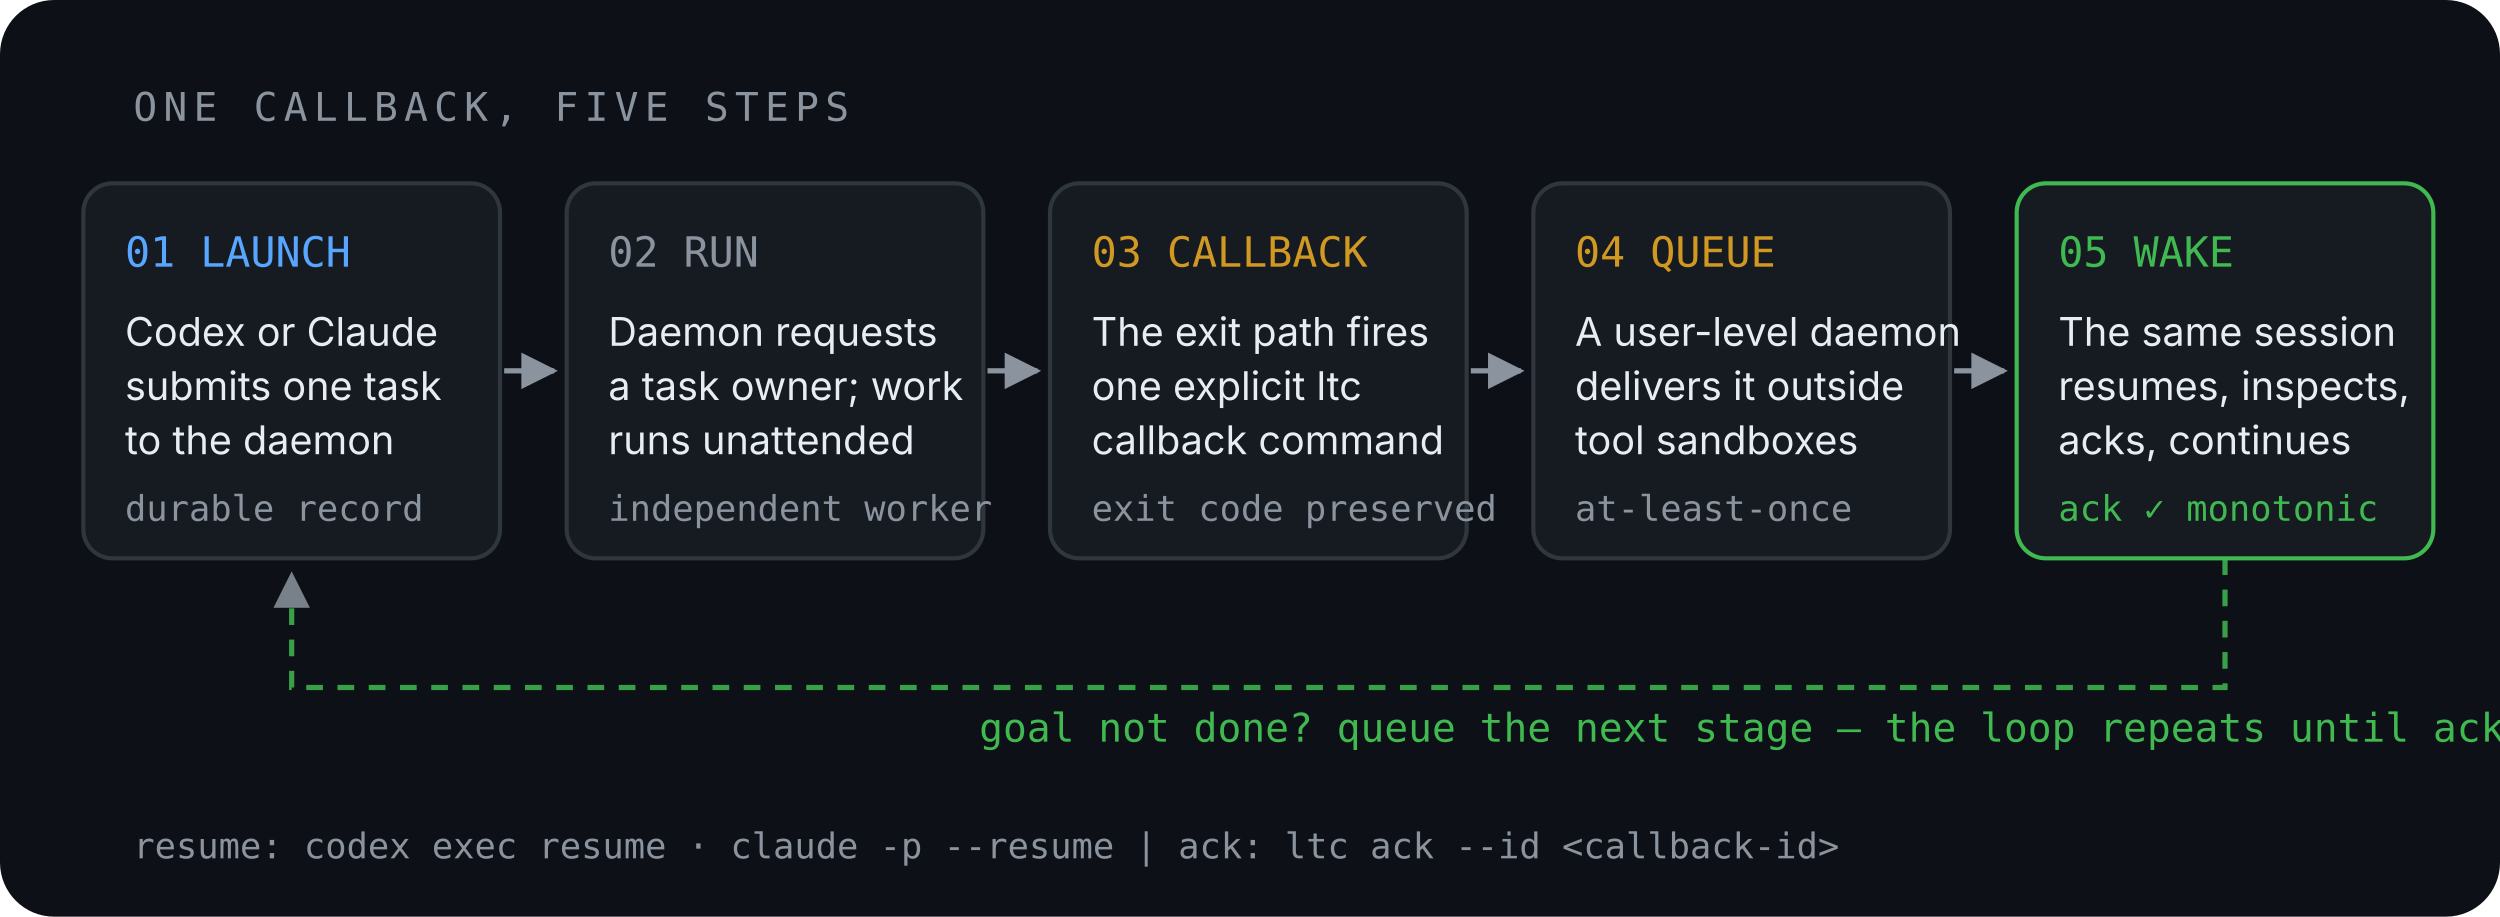
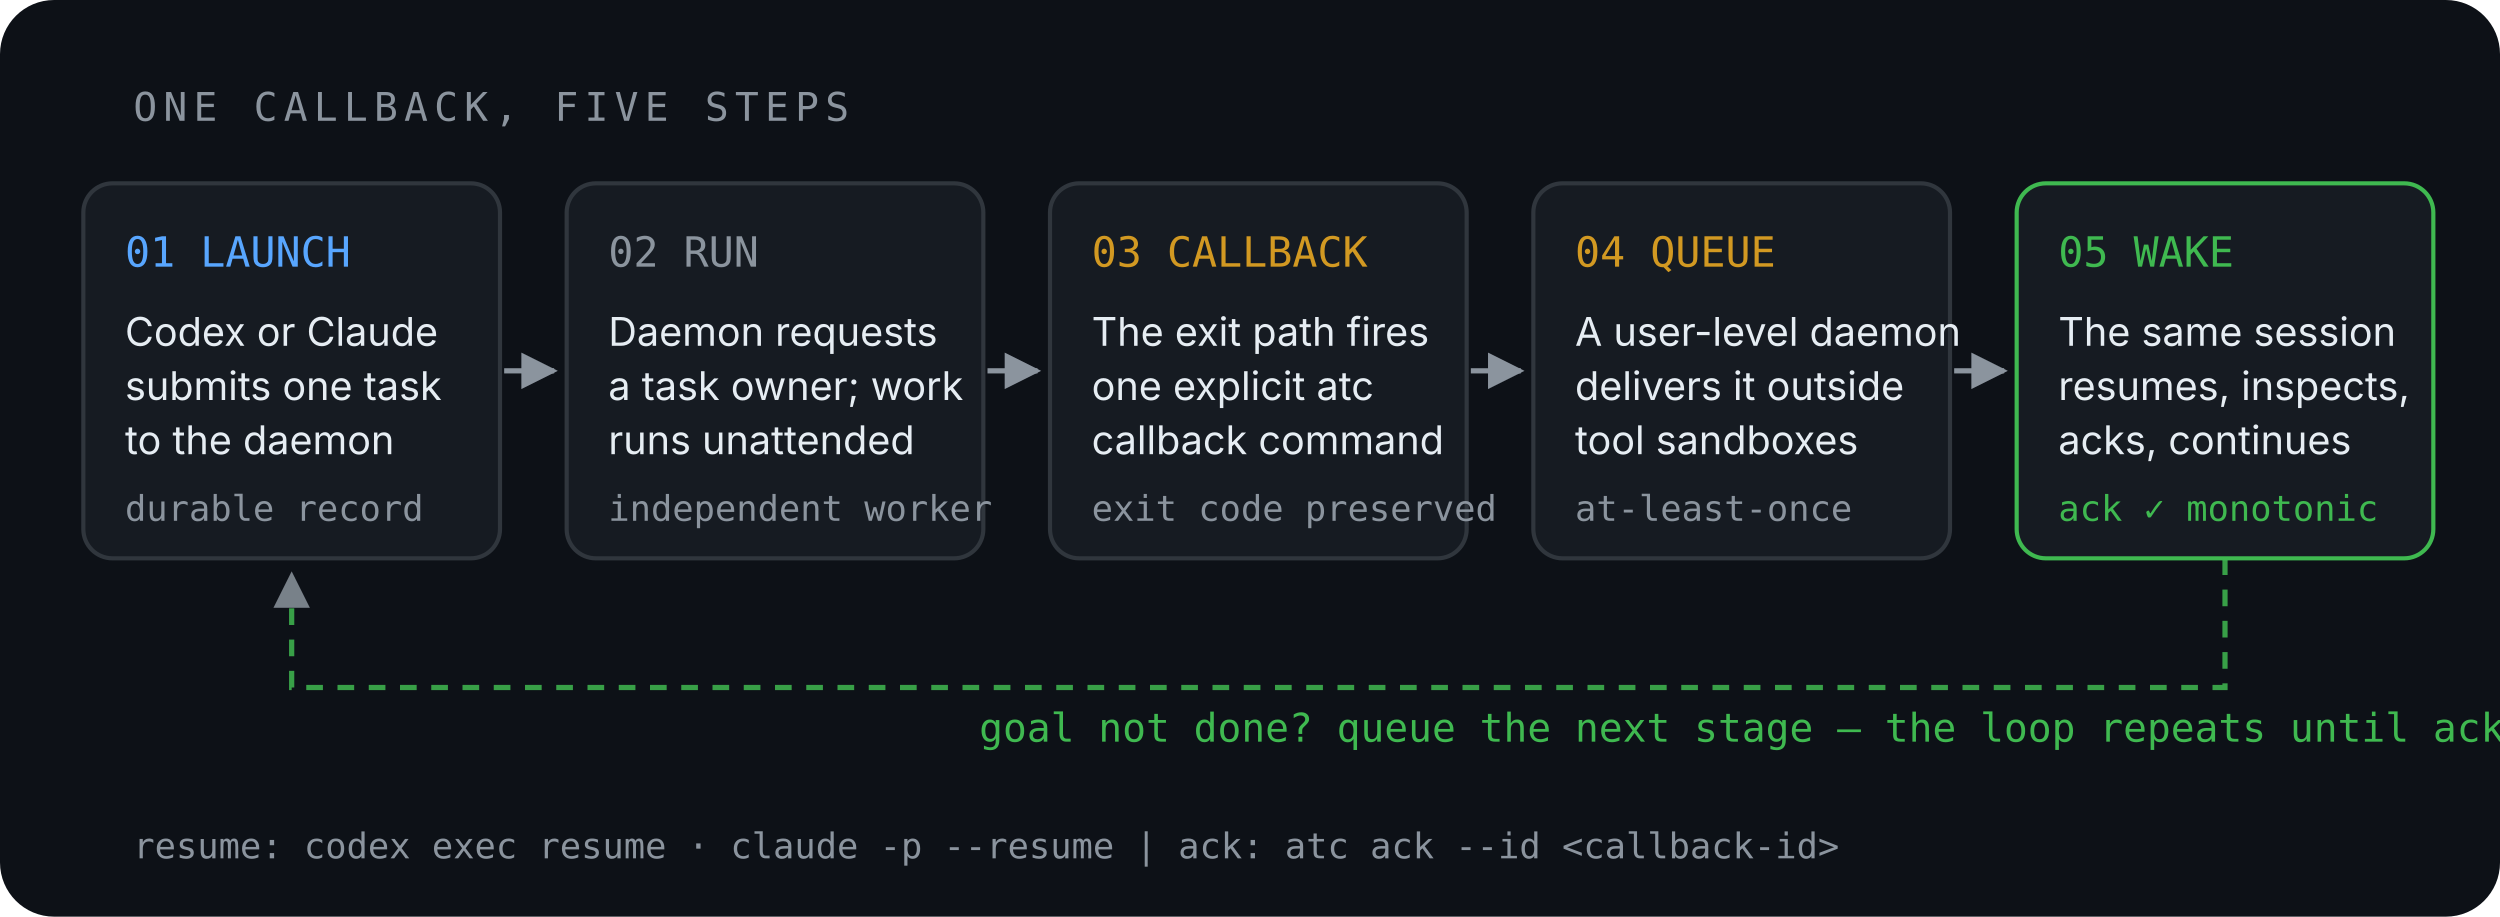
<svg xmlns="http://www.w3.org/2000/svg" width="1200" height="440" viewBox="0 0 1200 440" role="img" aria-labelledby="title desc">
  <rect width="1200" height="440" rx="26" fill="#0d1117" />
  <defs>
    <marker id="arrow" viewBox="0 0 10 10" refX="9" refY="5" markerWidth="7" markerHeight="7" orient="auto-start-reverse">
      <path d="M 0 0 L 10 5 L 0 10 z" fill="#8b949e" />
    </marker>
  </defs>
  <text x="64" y="58" font-family="ui-monospace, SFMono-Regular, Menlo, monospace" font-size="19" letter-spacing="3" fill="#8b949e">ONE CALLBACK, FIVE STEPS</text>
  <g font-family="-apple-system, BlinkMacSystemFont, Segoe UI, PingFang SC, sans-serif">
    <g transform="translate(40 88)">
      <rect width="200" height="180" rx="14" fill="#161b22" stroke="#30363d" stroke-width="2" />
      <text x="20" y="40" font-family="ui-monospace, SFMono-Regular, Menlo, monospace" font-size="20" fill="#58a6ff">01 LAUNCH</text>
      <text x="20" y="78" font-size="19" fill="#e6edf3">Codex or Claude</text>
      <text x="20" y="104" font-size="19" fill="#e6edf3">submits one task</text>
      <text x="20" y="130" font-size="19" fill="#e6edf3">to the daemon</text>
      <text x="20" y="162" font-family="ui-monospace, SFMono-Regular, Menlo, monospace" font-size="17" fill="#8b949e">durable record</text>
    </g>
    <g transform="translate(272 88)">
      <rect width="200" height="180" rx="14" fill="#161b22" stroke="#30363d" stroke-width="2" />
      <text x="20" y="40" font-family="ui-monospace, SFMono-Regular, Menlo, monospace" font-size="20" fill="#8b949e">02 RUN</text>
      <text x="20" y="78" font-size="19" fill="#e6edf3">Daemon requests</text>
      <text x="20" y="104" font-size="19" fill="#e6edf3">a task owner; work</text>
      <text x="20" y="130" font-size="19" fill="#e6edf3">runs unattended</text>
      <text x="20" y="162" font-family="ui-monospace, SFMono-Regular, Menlo, monospace" font-size="17" fill="#8b949e">independent worker</text>
    </g>
    <g transform="translate(504 88)">
      <rect width="200" height="180" rx="14" fill="#161b22" stroke="#30363d" stroke-width="2" />
      <text x="20" y="40" font-family="ui-monospace, SFMono-Regular, Menlo, monospace" font-size="20" fill="#d29922">03 CALLBACK</text>
      <text x="20" y="78" font-size="19" fill="#e6edf3">The exit path fires</text>
-       <text x="20" y="104" font-size="19" fill="#e6edf3">one explicit ltc</text>
+       <text x="20" y="104" font-size="19" fill="#e6edf3">one explicit atc</text>
      <text x="20" y="130" font-size="19" fill="#e6edf3">callback command</text>
      <text x="20" y="162" font-family="ui-monospace, SFMono-Regular, Menlo, monospace" font-size="17" fill="#8b949e">exit code preserved</text>
    </g>
    <g transform="translate(736 88)">
      <rect width="200" height="180" rx="14" fill="#161b22" stroke="#30363d" stroke-width="2" />
      <text x="20" y="40" font-family="ui-monospace, SFMono-Regular, Menlo, monospace" font-size="20" fill="#d29922">04 QUEUE</text>
      <text x="20" y="78" font-size="19" fill="#e6edf3">A user-level daemon</text>
      <text x="20" y="104" font-size="19" fill="#e6edf3">delivers it outside</text>
      <text x="20" y="130" font-size="19" fill="#e6edf3">tool sandboxes</text>
      <text x="20" y="162" font-family="ui-monospace, SFMono-Regular, Menlo, monospace" font-size="17" fill="#8b949e">at-least-once</text>
    </g>
    <g transform="translate(968 88)">
      <rect width="200" height="180" rx="14" fill="#161b22" stroke="#3fb950" stroke-width="2" />
      <text x="20" y="40" font-family="ui-monospace, SFMono-Regular, Menlo, monospace" font-size="20" fill="#3fb950">05 WAKE</text>
      <text x="20" y="78" font-size="19" fill="#e6edf3">The same session</text>
      <text x="20" y="104" font-size="19" fill="#e6edf3">resumes, inspects,</text>
      <text x="20" y="130" font-size="19" fill="#e6edf3">acks, continues</text>
      <text x="20" y="162" font-family="ui-monospace, SFMono-Regular, Menlo, monospace" font-size="17" fill="#3fb950">ack ✓ monotonic</text>
    </g>
  </g>
  <g stroke="#8b949e" stroke-width="2.5">
    <line x1="242" y1="178" x2="266" y2="178" marker-end="url(#arrow)" />
    <line x1="474" y1="178" x2="498" y2="178" marker-end="url(#arrow)" />
    <line x1="706" y1="178" x2="730" y2="178" marker-end="url(#arrow)" />
    <line x1="938" y1="178" x2="962" y2="178" marker-end="url(#arrow)" />
  </g>
  <path d="M 1068 268 L 1068 330 L 140 330 L 140 276" fill="none" stroke="#3fb950" stroke-width="2.5" stroke-dasharray="8 7" marker-end="url(#arrow)" opacity="0.85" />
  <text x="470" y="356" font-family="ui-monospace, SFMono-Regular, Menlo, monospace" font-size="19" fill="#3fb950">goal not done? queue the next stage — the loop repeats until ack</text>
-   <text x="64" y="412" font-family="ui-monospace, SFMono-Regular, Menlo, monospace" font-size="17" fill="#8b949e">resume: codex exec resume · claude -p --resume   |   ack: ltc ack --id &lt;callback-id&gt;</text>
+   <text x="64" y="412" font-family="ui-monospace, SFMono-Regular, Menlo, monospace" font-size="17" fill="#8b949e">resume: codex exec resume · claude -p --resume   |   ack: atc ack --id &lt;callback-id&gt;</text>
</svg>
